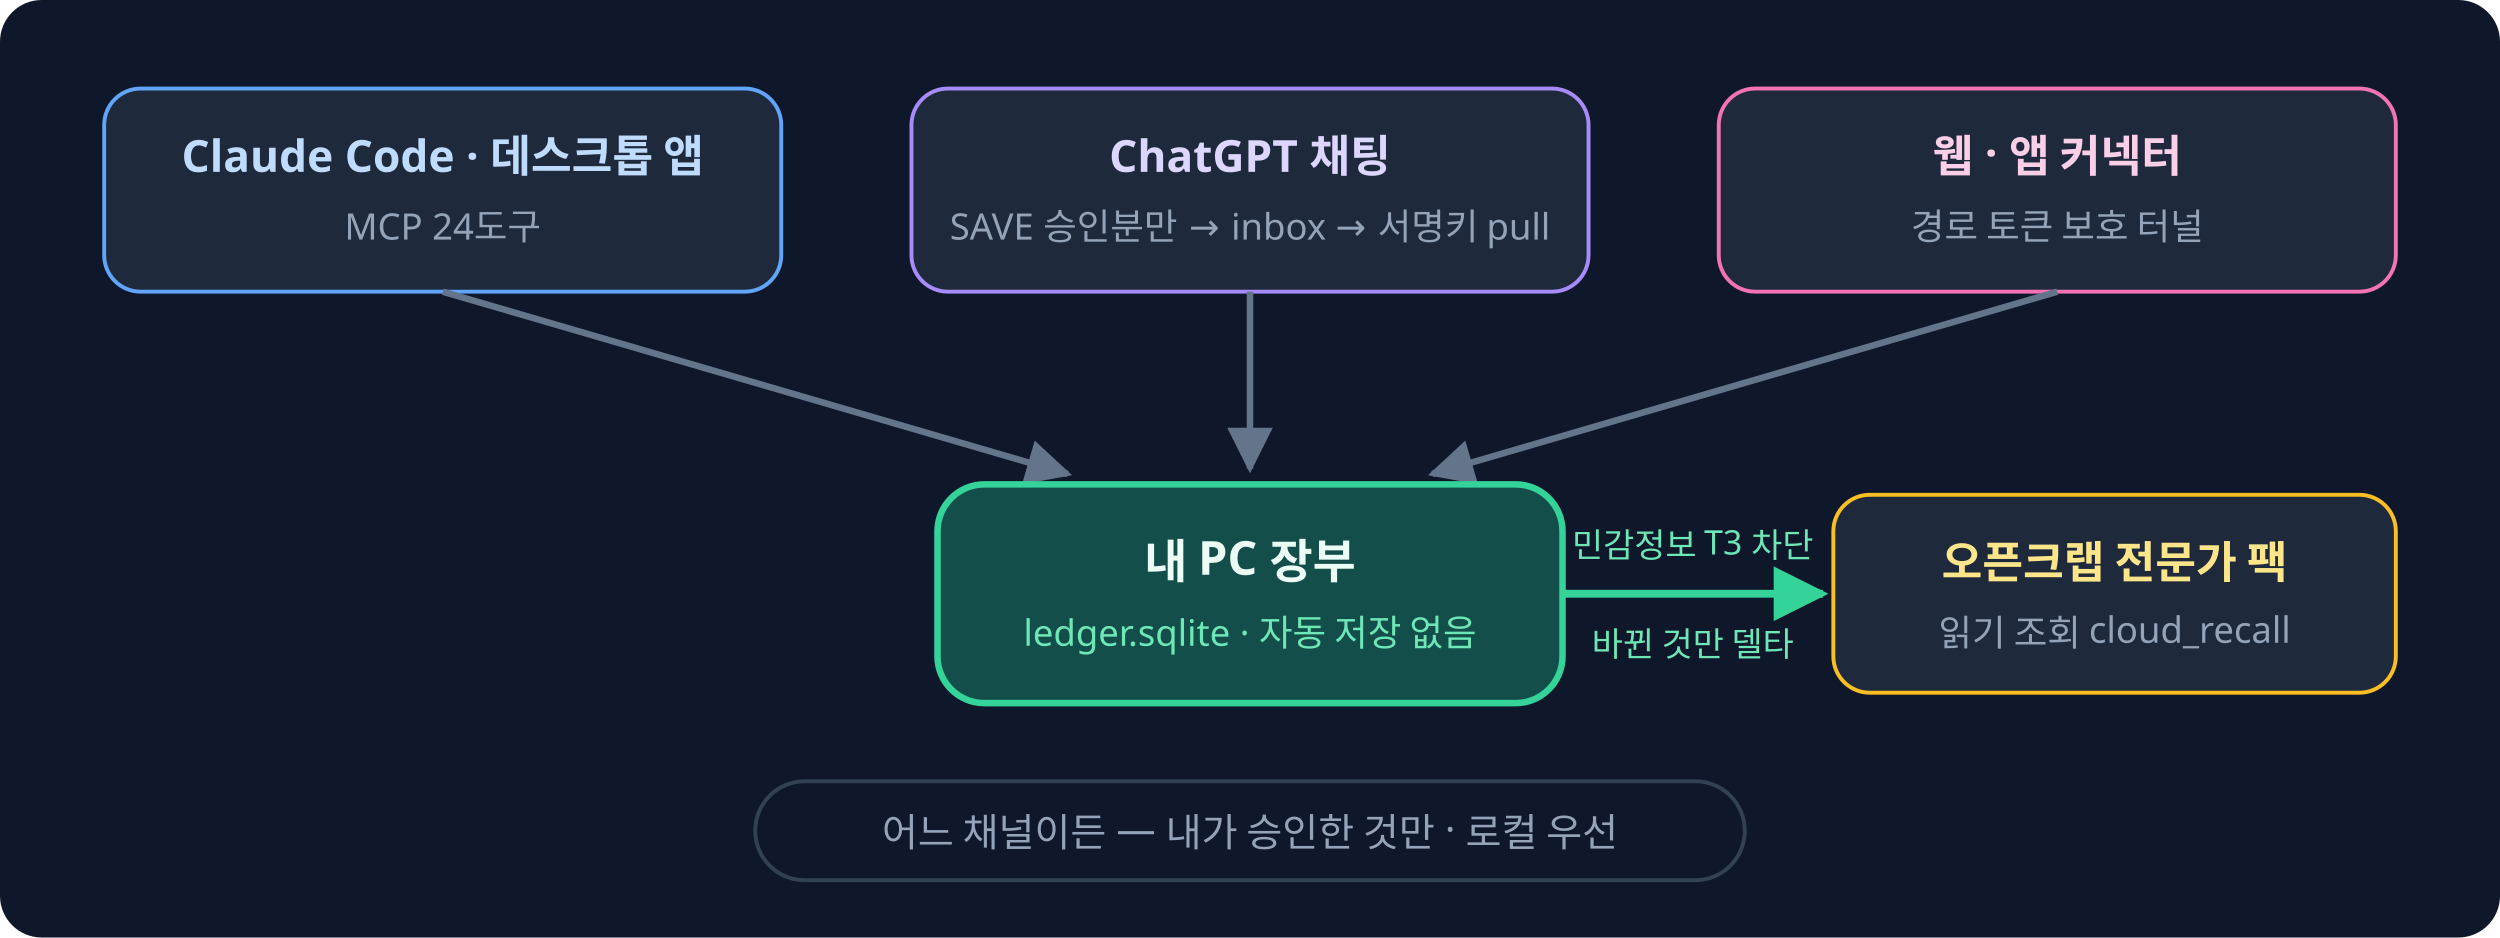
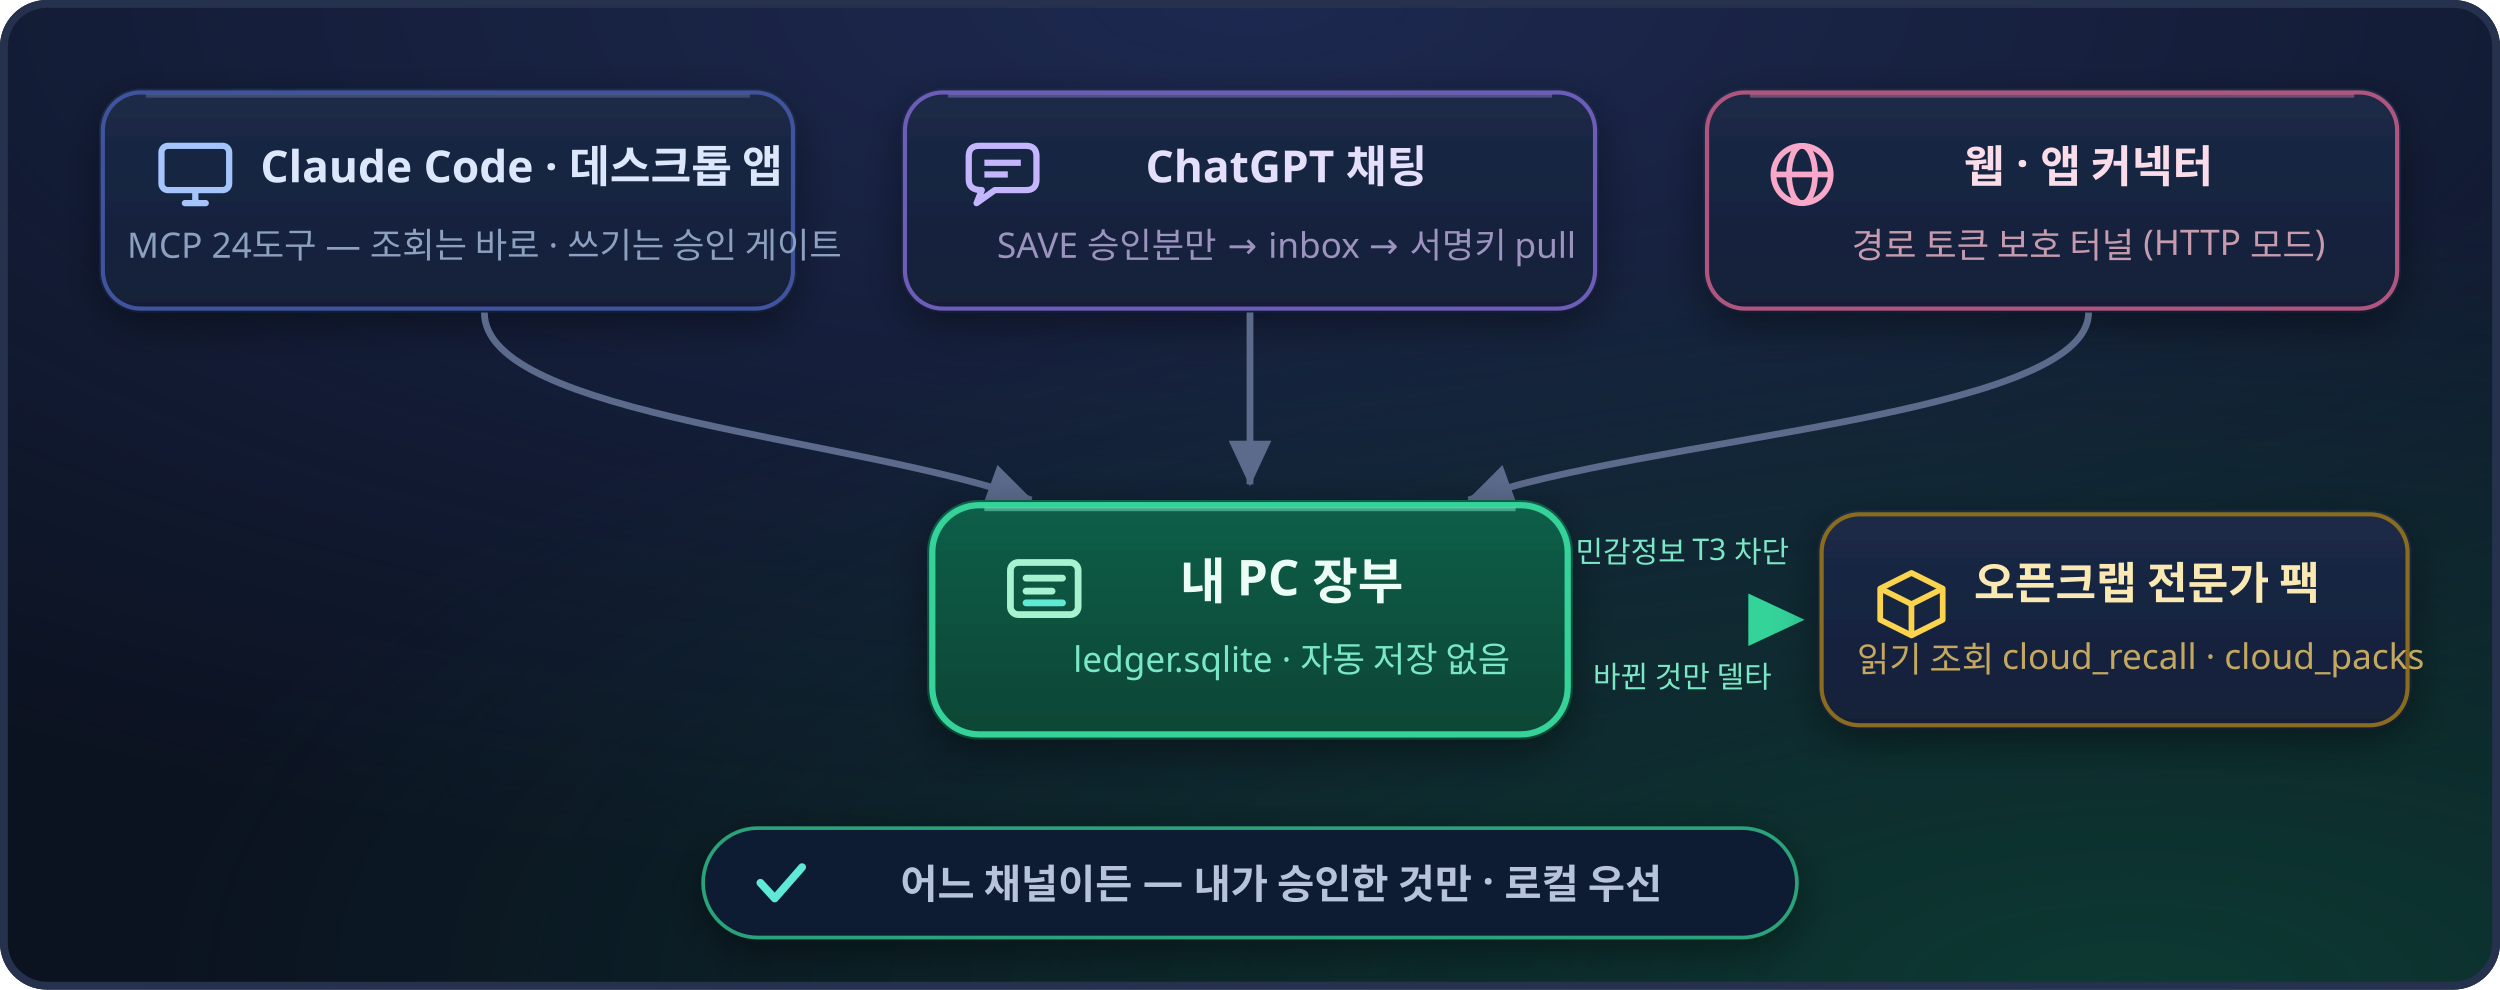
- <svg xmlns="http://www.w3.org/2000/svg" width="960" height="360" viewBox="0 0 960 360" font-family="Segoe UI, Malgun Gothic, Apple SD Gothic Neo, sans-serif">
+ <svg xmlns="http://www.w3.org/2000/svg" width="960" height="380" viewBox="0 0 960 380" font-family="Segoe UI, Malgun Gothic, Apple SD Gothic Neo, sans-serif">
  <defs>
-     <marker id="a2" viewBox="0 0 10 10" refX="9" refY="5" markerWidth="7" markerHeight="7" orient="auto-start-reverse">
-       <path d="M 0 0 L 10 5 L 0 10 z" fill="#64748B" />
+     <radialGradient id="chA" cx="0.5" cy="0" r="0.9">
+       <stop offset="0" stop-color="#233060" stop-opacity="0.75" />
+       <stop offset="1" stop-color="#233060" stop-opacity="0" />
+     </radialGradient>
+     <radialGradient id="chB" cx="0.85" cy="1" r="0.8">
+       <stop offset="0" stop-color="#0E4E3C" stop-opacity="0.65" />
+       <stop offset="1" stop-color="#0E4E3C" stop-opacity="0" />
+     </radialGradient>
+     <linearGradient id="chCard" x1="0" y1="0" x2="0" y2="1">
+       <stop offset="0" stop-color="#1B2A47" />
+       <stop offset="1" stop-color="#141F38" />
+     </linearGradient>
+     <linearGradient id="chLedger" x1="0" y1="0" x2="0" y2="1">
+       <stop offset="0" stop-color="#0F5F49" />
+       <stop offset="1" stop-color="#0B4534" />
+     </linearGradient>
+     <linearGradient id="chMint" x1="0" y1="0" x2="1" y2="0">
+       <stop offset="0" stop-color="#5EEAD4" />
+       <stop offset="1" stop-color="#10B981" />
+     </linearGradient>
+     <filter id="chShadow" x="-40%" y="-40%" width="180%" height="180%">
+       <feDropShadow dx="0" dy="5" stdDeviation="8" flood-color="#000000" flood-opacity="0.4" />
+     </filter>
+     <marker id="chAr" viewBox="0 0 10 10" refX="8.6" refY="5" markerWidth="7.5" markerHeight="7.5" orient="auto-start-reverse">
+       <path d="M 0 0.8 L 9 5 L 0 9.2 z" fill="#5C6B8C" />
    </marker>
-     <marker id="a2m" viewBox="0 0 10 10" refX="9" refY="5" markerWidth="7" markerHeight="7" orient="auto-start-reverse">
-       <path d="M 0 0 L 10 5 L 0 10 z" fill="#34D399" />
+     <marker id="chArM" viewBox="0 0 10 10" refX="8.6" refY="5" markerWidth="7.5" markerHeight="7.5" orient="auto-start-reverse">
+       <path d="M 0 0.8 L 9 5 L 0 9.2 z" fill="#34D399" />
    </marker>
  </defs>
-   <rect width="960" height="360" rx="16" fill="#0F172A" />
-   <g>
-     <rect x="40" y="34" width="260" height="78" rx="14" fill="#1E293B" stroke="#60A5FA" stroke-width="1.5" />
-     <text x="170" y="66" text-anchor="middle" fill="#BFDBFE" font-size="17" font-weight="700">Claude Code · 데스크톱 앱</text>
-     <text x="170" y="92" text-anchor="middle" fill="#94A3B8" font-size="14">MCP 24도구</text>
+   <rect width="960" height="380" rx="18" fill="#0B1220" />
+   <rect width="960" height="380" rx="18" fill="url(#chA)" />
+   <rect width="960" height="380" rx="18" fill="url(#chB)" />
+   <rect x="1.5" y="1.5" width="957" height="377" rx="16.5" fill="none" stroke="#26324D" stroke-width="3" />
+   <g filter="url(#chShadow)">
+     <rect x="38" y="34" width="268" height="86" rx="16" fill="url(#chCard)" />
+     <rect x="39.5" y="35.5" width="265" height="83" rx="14.5" fill="none" stroke="#41539E" stroke-width="1.6" />
+     <line x1="56" y1="36.8" x2="288" y2="36.8" stroke="#5A6C96" stroke-width="1.4" opacity="0.55" />
  </g>
-   <g>
-     <rect x="350" y="34" width="260" height="78" rx="14" fill="#1E293B" stroke="#A78BFA" stroke-width="1.5" />
-     <text x="480" y="66" text-anchor="middle" fill="#DDD6FE" font-size="17" font-weight="700">ChatGPT 채팅</text>
-     <text x="480" y="92" text-anchor="middle" fill="#94A3B8" font-size="14">SAVE 승인분만 → inbox → 서명키 pull</text>
+   <g transform="translate(62,56)" stroke="#A5C4FC" stroke-width="2.4" fill="none" stroke-linejoin="round">
+     <rect x="0" y="0" width="26" height="17" rx="2.5" />
+     <line x1="9" y1="22" x2="17" y2="22" stroke-linecap="round" />
+     <line x1="13" y1="17" x2="13" y2="22" />
  </g>
-   <g>
-     <rect x="660" y="34" width="260" height="78" rx="14" fill="#1E293B" stroke="#F472B6" stroke-width="1.5" />
-     <text x="790" y="66" text-anchor="middle" fill="#FBCFE8" font-size="17" font-weight="700">웹 · 앱 커넥터</text>
-     <text x="790" y="92" text-anchor="middle" fill="#94A3B8" font-size="14">경로 토큰 보호 터널</text>
+   <text x="100" y="70" fill="#DCE7FB" font-size="17" font-weight="800">Claude Code · 데스크톱 앱</text>
+   <text x="186" y="99" text-anchor="middle" fill="#8CA0C0" font-size="13.5">MCP 24도구 — 조회는 바로 · 쓰기는 승인 게이트</text>
+   <g filter="url(#chShadow)">
+     <rect x="346" y="34" width="268" height="86" rx="16" fill="url(#chCard)" />
+     <rect x="347.5" y="35.5" width="265" height="83" rx="14.5" fill="none" stroke="#6D5BB8" stroke-width="1.6" />
+     <line x1="364" y1="36.8" x2="596" y2="36.8" stroke="#8577C9" stroke-width="1.4" opacity="0.5" />
  </g>
-   <line x1="170" y1="112" x2="410" y2="182" stroke="#64748B" stroke-width="2.5" marker-end="url(#a2)" />
-   <line x1="480" y1="112" x2="480" y2="180" stroke="#64748B" stroke-width="2.5" marker-end="url(#a2)" />
-   <line x1="790" y1="112" x2="550" y2="182" stroke="#64748B" stroke-width="2.5" marker-end="url(#a2)" />
-   <g>
-     <rect x="360" y="186" width="240" height="84" rx="18" fill="#134E4A" stroke="#34D399" stroke-width="2.5" />
-     <text x="480" y="222" text-anchor="middle" fill="#ECFDF5" font-size="18" font-weight="700">내 PC 장부</text>
-     <text x="480" y="248" text-anchor="middle" fill="#6EE7B7" font-size="14">ledger.sqlite · 자동 저장 없음</text>
+   <g transform="translate(372,56)" stroke="#C4B5FD" stroke-width="2.4" fill="none" stroke-linejoin="round">
+     <path d="M 0 4 Q 0 0 4 0 L 22 0 Q 26 0 26 4 L 26 13 Q 26 17 22 17 L 10 17 L 3 22 L 5 17 Q 0 17 0 13 Z" />
+     <line x1="6" y1="6.5" x2="20" y2="6.5" />
+     <line x1="6" y1="11" x2="15" y2="11" />
  </g>
-   <line x1="600" y1="228" x2="700" y2="228" stroke="#34D399" stroke-width="3" marker-end="url(#a2m)" />
-   <text x="650" y="214" text-anchor="middle" fill="#6EE7B7" font-size="13">민감정보 T3 차단</text>
-   <text x="650" y="252" text-anchor="middle" fill="#6EE7B7" font-size="13">바뀐 것만 델타</text>
-   <g>
-     <rect x="704" y="190" width="216" height="76" rx="14" fill="#1E293B" stroke="#FBBF24" stroke-width="1.5" />
-     <text x="812" y="222" text-anchor="middle" fill="#FDE68A" font-size="17" font-weight="700">오픈크랩 전문가 팩</text>
-     <text x="812" y="248" text-anchor="middle" fill="#94A3B8" font-size="14">읽기 조회 cloud_recall</text>
+   <text x="494" y="70" text-anchor="middle" fill="#E6DFFC" font-size="17" font-weight="800">ChatGPT 채팅</text>
+   <text x="494" y="99" text-anchor="middle" fill="#9C93BF" font-size="13.5">SAVE 승인분만 → inbox → 서명키 pull</text>
+   <g filter="url(#chShadow)">
+     <rect x="654" y="34" width="268" height="86" rx="16" fill="url(#chCard)" />
+     <rect x="655.5" y="35.5" width="265" height="83" rx="14.5" fill="none" stroke="#B0567E" stroke-width="1.6" />
+     <line x1="672" y1="36.8" x2="904" y2="36.8" stroke="#C76F95" stroke-width="1.4" opacity="0.5" />
  </g>
-   <rect x="290" y="300" width="380" height="38" rx="19" fill="#0F172A" stroke="#334155" stroke-width="1.5" />
-   <text x="480" y="325" text-anchor="middle" fill="#94A3B8" font-size="15">어느 채널이든 — 내가 승인한 것만 · 로컬 우선</text>
+   <g transform="translate(680,55)" stroke="#F9A8C9" stroke-width="2.2" fill="none">
+     <circle cx="12" cy="12" r="11" />
+     <ellipse cx="12" cy="12" rx="5" ry="11" />
+     <line x1="1" y1="12" x2="23" y2="12" />
+   </g>
+   <text x="802" y="70" text-anchor="middle" fill="#FBDCE9" font-size="17" font-weight="800">웹 · 앱 커넥터</text>
+   <text x="802" y="99" text-anchor="middle" fill="#C69BAE" font-size="13.5">경로 토큰 보호 터널 (HTTP 모드)</text>
+   <path d="M 186 120 C 186 160 330 168 396 192" stroke="#5C6B8C" stroke-width="2.6" fill="none" marker-end="url(#chAr)" />
+   <line x1="480" y1="120" x2="480" y2="186" stroke="#5C6B8C" stroke-width="2.6" marker-end="url(#chAr)" />
+   <path d="M 802 120 C 802 160 630 168 564 192" stroke="#5C6B8C" stroke-width="2.6" fill="none" marker-end="url(#chAr)" />
+   <g filter="url(#chShadow)">
+     <rect x="356" y="192" width="248" height="92" rx="20" fill="url(#chLedger)" />
+     <rect x="358" y="194" width="244" height="88" rx="18" fill="none" stroke="#34D399" stroke-width="2.4" />
+     <line x1="378" y1="195.6" x2="582" y2="195.6" stroke="#7BE8C5" stroke-width="1.4" opacity="0.5" />
+   </g>
+   <g transform="translate(388,216)" stroke="#A7F3D0" stroke-width="2.6" fill="none" stroke-linecap="round">
+     <rect x="0" y="0" width="26" height="20" rx="3" stroke-linejoin="round" />
+     <line x1="6" y1="6" x2="20" y2="6" />
+     <line x1="6" y1="11" x2="16" y2="11" />
+     <line x1="6" y1="15.5" x2="20" y2="15.5" stroke="#5EEAD4" />
+   </g>
+   <text x="496" y="230" text-anchor="middle" fill="#ECFDF5" font-size="19" font-weight="800">내 PC 장부</text>
+   <text x="496" y="258" text-anchor="middle" fill="#7BE8C5" font-size="13.5">ledger.sqlite · 자동 저장 없음</text>
+   <line x1="606" y1="238" x2="692" y2="238" stroke="url(#chMint)" stroke-width="3.2" marker-end="url(#chArM)" />
+   <text x="646" y="216" text-anchor="middle" fill="#7BE8C5" font-size="11.5">민감정보 T3 차단</text>
+   <text x="646" y="264" text-anchor="middle" fill="#7BE8C5" font-size="11.5">바뀐 것만 델타</text>
+   <g filter="url(#chShadow)">
+     <rect x="698" y="196" width="228" height="84" rx="16" fill="url(#chCard)" />
+     <rect x="699.5" y="197.5" width="225" height="81" rx="14.5" fill="none" stroke="#8A6D1F" stroke-width="1.6" />
+   </g>
+   <g transform="translate(722,220)" stroke="#FCD34D" stroke-width="2.2" fill="none" stroke-linejoin="round">
+     <path d="M 12 0 L 24 6 L 24 18 L 12 24 L 0 18 L 0 6 Z" />
+     <path d="M 0 6 L 12 12 L 24 6" />
+     <line x1="12" y1="12" x2="12" y2="24" />
+   </g>
+   <text x="758" y="230" fill="#FBE9B4" font-size="17" font-weight="800">오픈크랩 전문가 팩</text>
+   <text x="822" y="258" text-anchor="middle" fill="#C4A860" font-size="13.5">읽기 조회 cloud_recall · cloud_packs</text>
+   <g filter="url(#chShadow)">
+     <rect x="270" y="318" width="420" height="42" rx="21" fill="#101A30" stroke="#2AA37A" stroke-width="1.4" />
+   </g>
+   <path d="M 292 339 L 297.5 345 L 308 333" stroke="#5EEAD4" stroke-width="3" fill="none" stroke-linecap="round" stroke-linejoin="round" />
+   <text x="492" y="345" text-anchor="middle" fill="#B7C3D8" font-size="15.5" font-weight="600">어느 채널이든 — 내가 승인한 것만 · 로컬 우선</text>
</svg>
